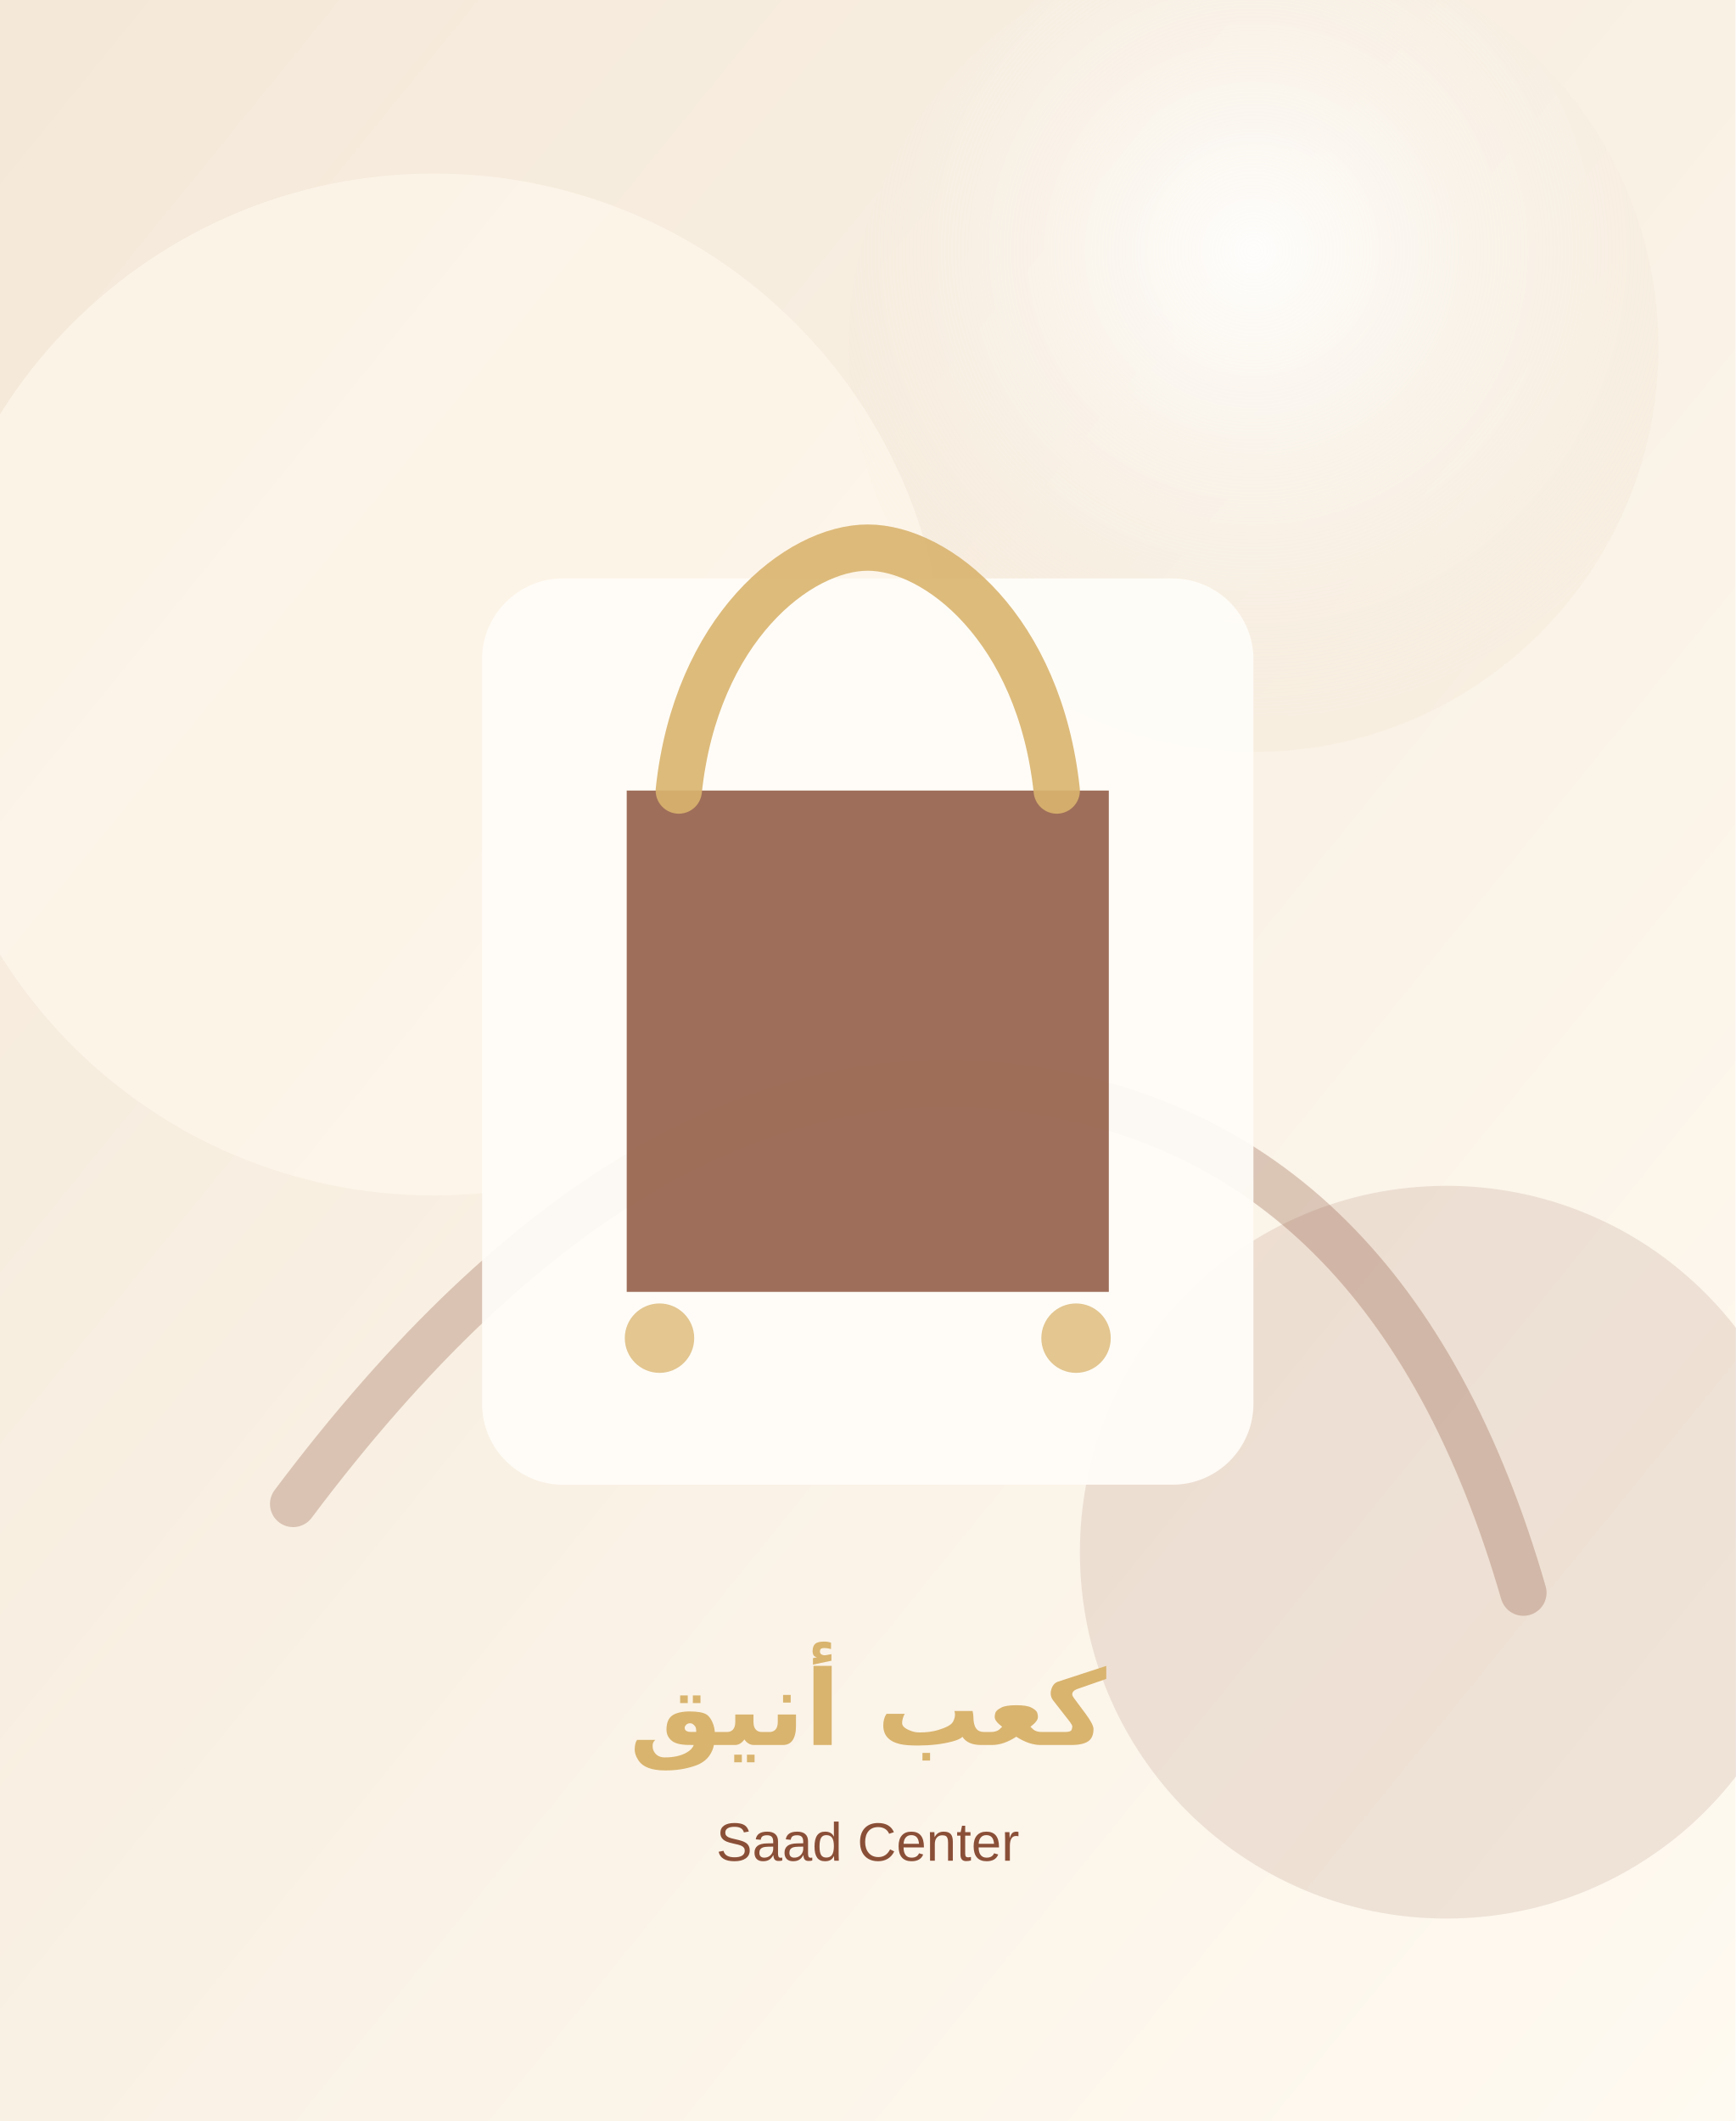
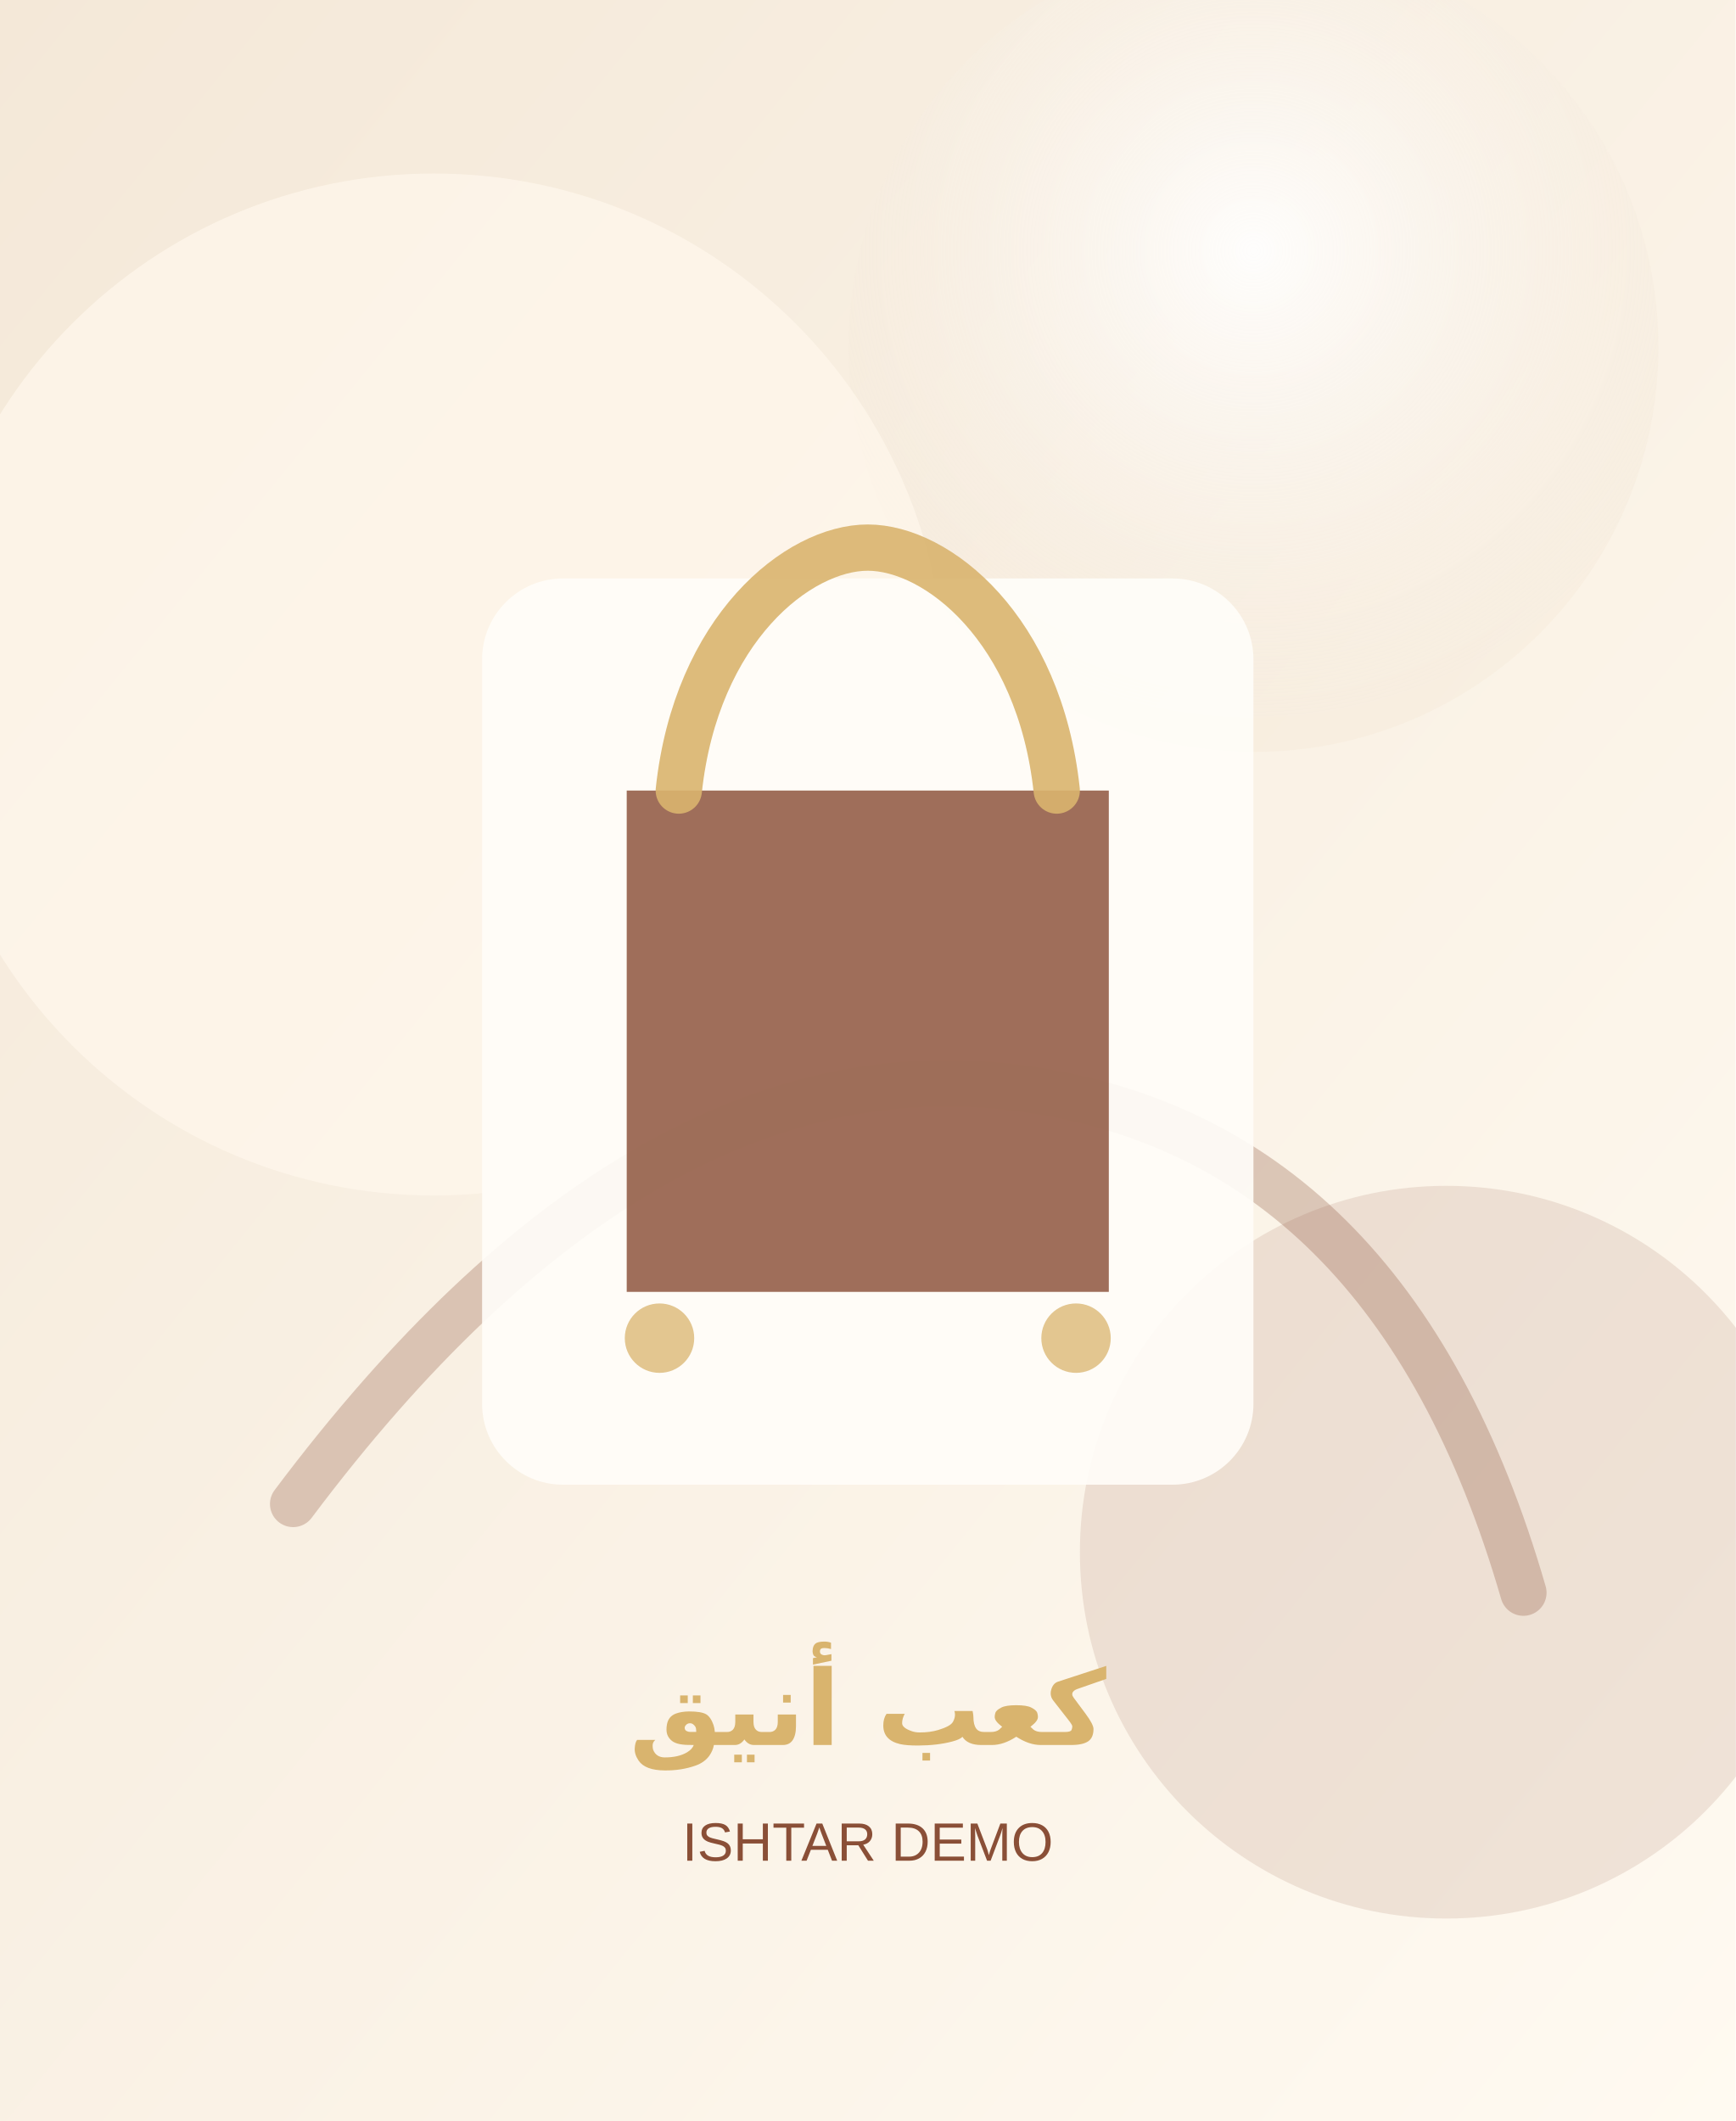
<svg xmlns="http://www.w3.org/2000/svg" width="900" height="1100" viewBox="0 0 900 1100" role="img" aria-label="كعب أنيق">
  <defs>
    <linearGradient id="g" x1="0" y1="0" x2="1" y2="1">
      <stop offset="0" stop-color="#f4e8d8" />
      <stop offset="1" stop-color="#fffaf1" />
    </linearGradient>
    <radialGradient id="r" cx="50%" cy="38%" r="58%">
      <stop offset="0" stop-color="#ffffff" stop-opacity=".9" />
      <stop offset="1" stop-color="#f4e8d8" stop-opacity=".4" />
    </radialGradient>
  </defs>
  <rect width="900" height="1100" fill="url(#g)" />
  <circle cx="650" cy="180" r="210" fill="url(#r)" />
  <circle cx="225" cy="355" r="265" fill="#fff7ec" opacity=".72" />
  <circle cx="750" cy="805" r="190" fill="#8a4f37" opacity=".13" />
  <path d="M152 780c120-160 245-232 374-216 130 16 218 103 264 262" fill="none" stroke="#8a4f37" stroke-width="24" stroke-linecap="round" opacity=".28" />
  <rect x="250" y="300" rx="42" ry="42" width="400" height="470" fill="#fffdf8" opacity=".92" />
  <path d="M325 410h250v260H325z" fill="#8a4f37" opacity=".82" />
  <path d="M352 410c9-84 62-126 98-126s89 42 98 126" fill="none" stroke="#d9b46e" stroke-width="24" stroke-linecap="round" opacity=".9" />
  <circle cx="342" cy="694" r="18" fill="#d9b46e" opacity=".75" />
  <circle cx="558" cy="694" r="18" fill="#d9b46e" opacity=".75" />
  <text x="450" y="905" text-anchor="middle" font-size="54" font-family="Arial, sans-serif" font-weight="700" fill="#d9b46e">كعب أنيق</text>
-   <text x="450" y="965" text-anchor="middle" font-size="28" font-family="Arial, sans-serif" fill="#8a4f37">Saad Center</text>
+   <text x="450" y="965" text-anchor="middle" font-size="28" font-family="Arial, sans-serif" fill="#8a4f37">ISHTAR DEMO</text>
</svg>
